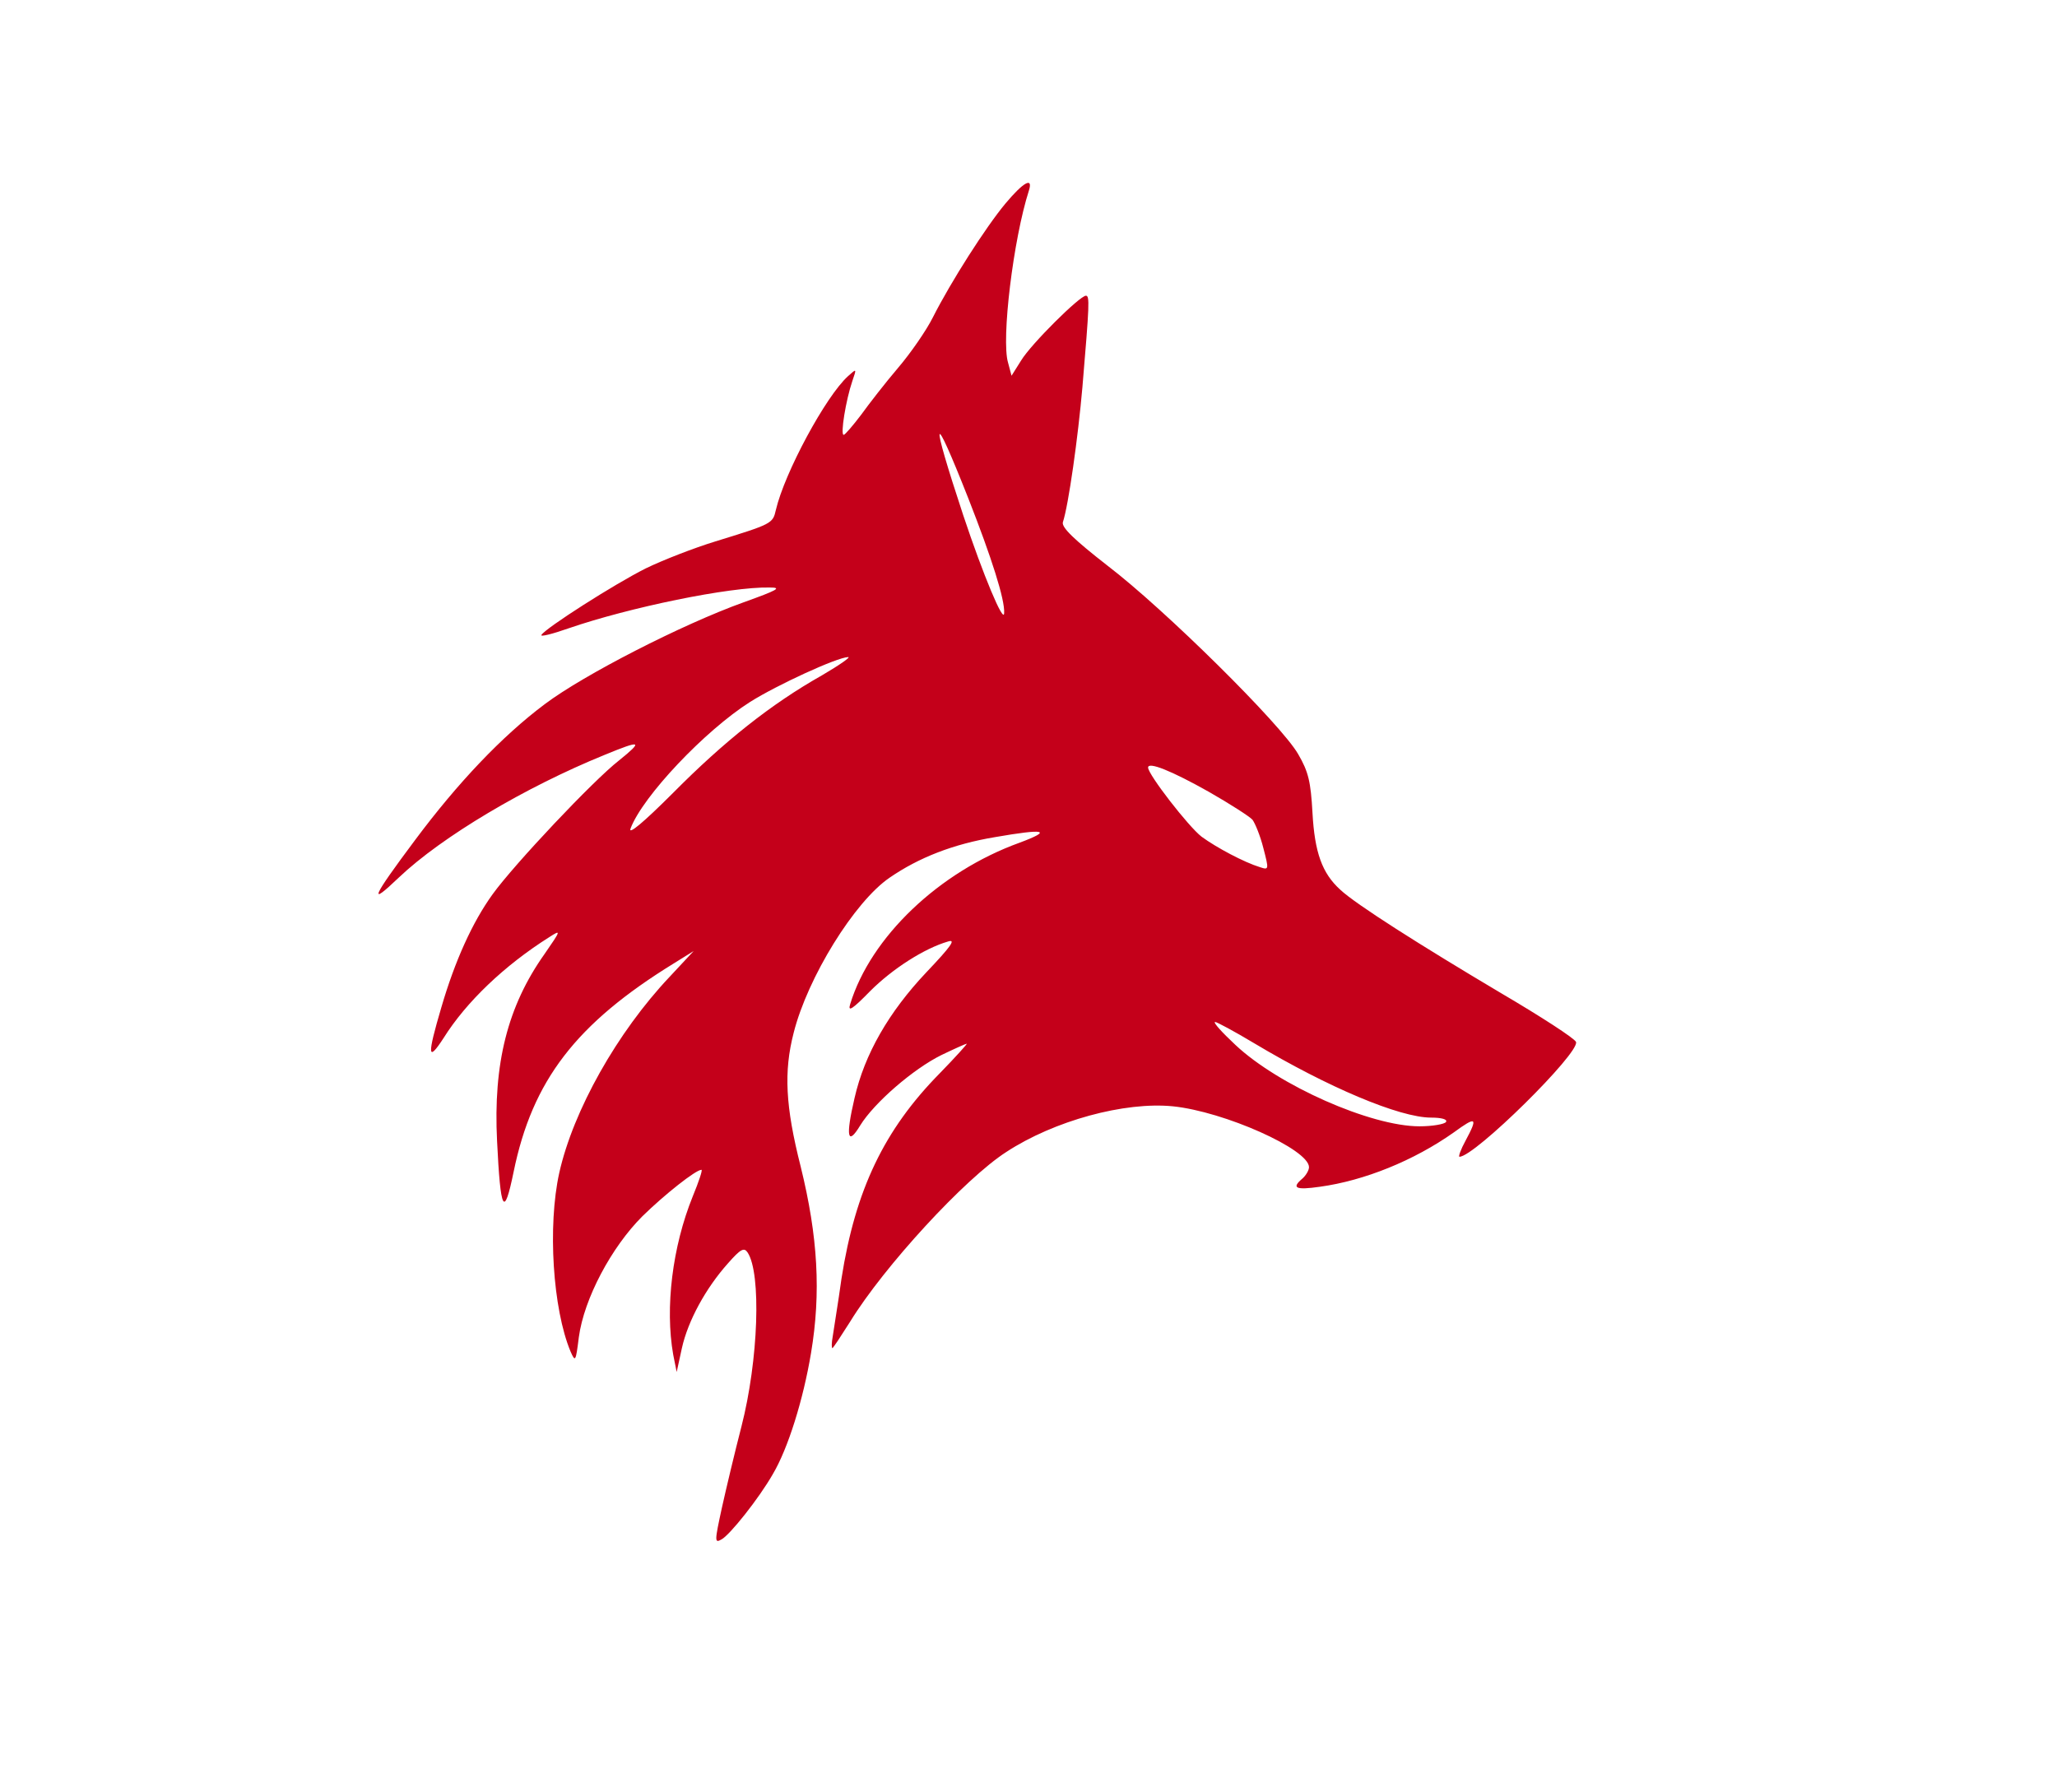
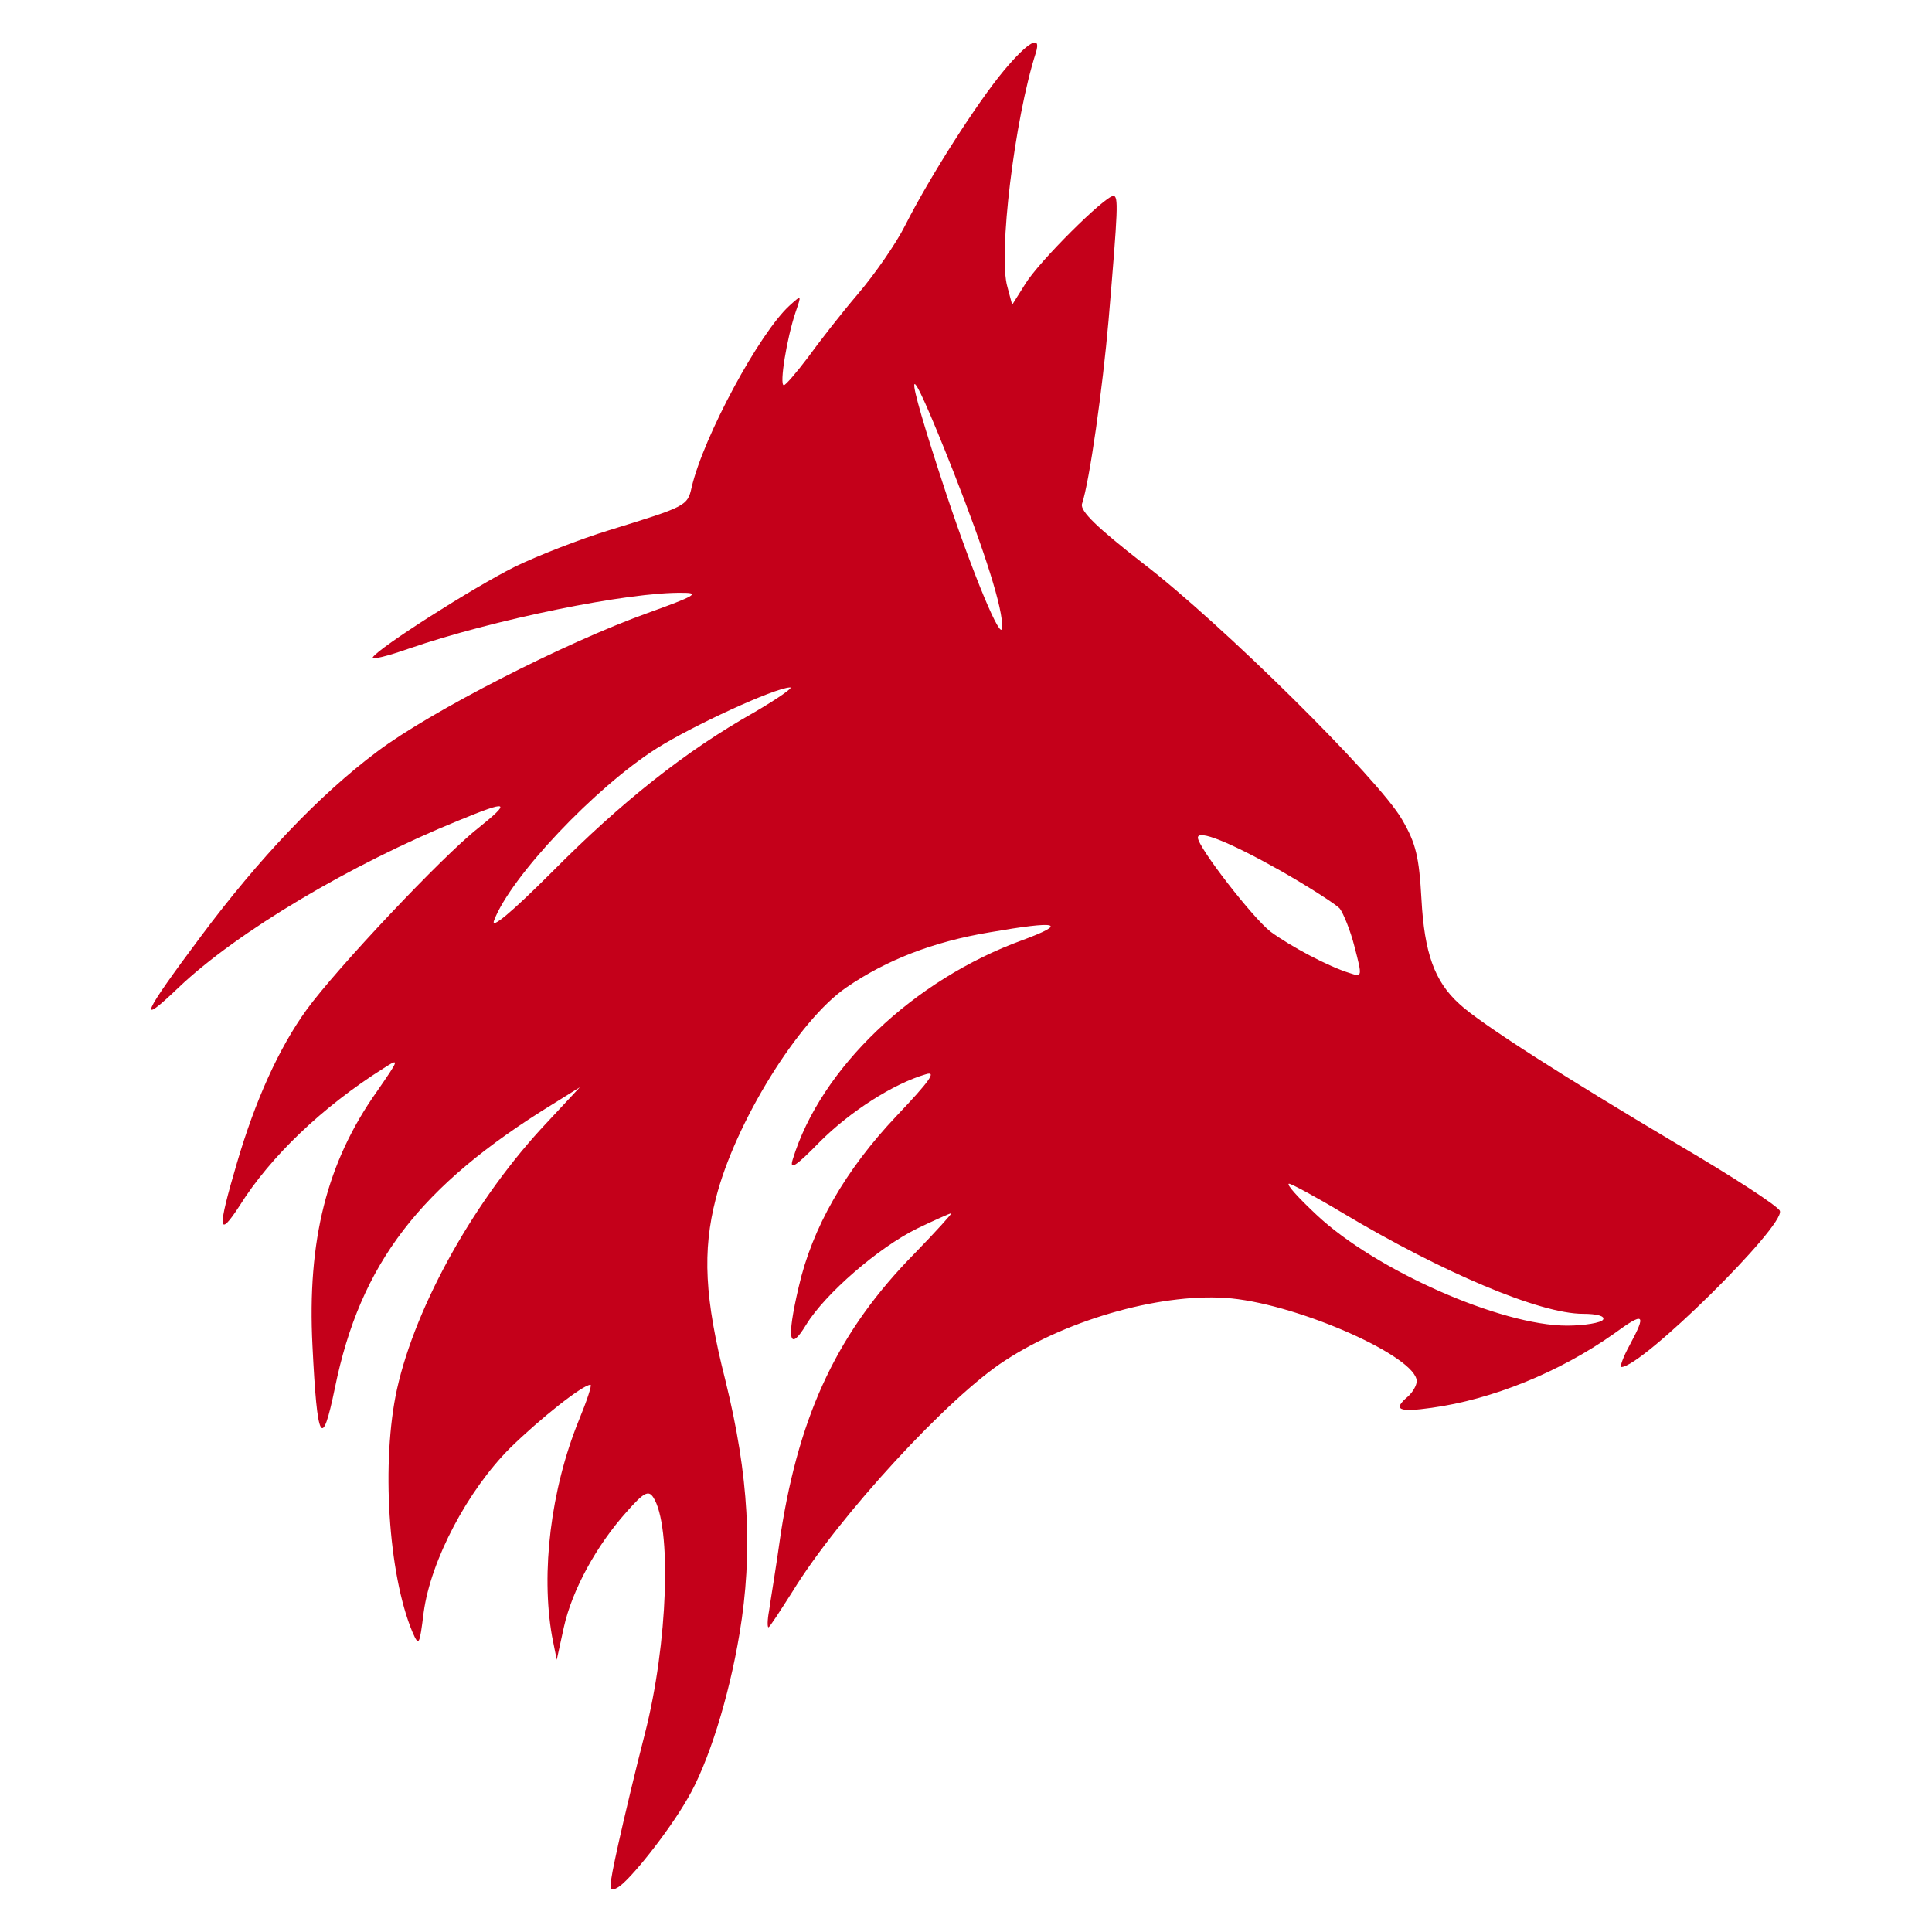
- <svg xmlns="http://www.w3.org/2000/svg" viewBox="0 0 473 412" fill="#C4001A">
-   <g transform="translate(0,412) scale(0.1,-0.1)">
+ <svg xmlns="http://www.w3.org/2000/svg" viewBox="61.47 34.87 326.65 326.65" fill="#C4001A">
+   <g transform="translate(0,412) scale(0.1,-0.1)" fill="#C4001A" stroke="none">
    <path d="M2312 3652 c-45 -54 -125 -179 -167 -262 -15 -30 -51 -82 -80 -116 -29 -34 -67 -83 -85 -108 -19 -25 -37 -46 -40 -46 -8 0 5 80 20 124 10 29 10 29 -10 11 -51 -46 -146 -222 -166 -308 -7 -31 -9 -32 -139 -72 -49 -15 -121 -43 -160 -62 -72 -36 -230 -137 -240 -153 -3 -5 25 2 62 15 139 48 371 96 463 94 29 0 18 -6 -60 -34 -142 -51 -368 -167 -457 -234 -99 -74 -201 -182 -298 -312 -101 -135 -109 -155 -38 -87 99 94 291 208 473 282 85 35 90 33 33 -13 -59 -46 -240 -238 -290 -307 -47 -65 -87 -154 -118 -260 -33 -112 -32 -128 5 -71 52 83 140 167 243 232 28 18 27 16 -11 -39 -85 -120 -118 -252 -109 -430 8 -163 16 -178 38 -71 43 210 143 341 369 480 l45 28 -55 -59 c-121 -128 -222 -308 -254 -451 -27 -122 -15 -313 26 -411 11 -25 12 -23 19 33 12 89 75 207 146 278 51 50 123 107 136 107 3 0 -6 -27 -20 -61 -47 -116 -64 -256 -45 -364 l8 -40 12 55 c14 63 55 138 106 195 29 33 37 37 45 25 32 -48 25 -248 -14 -400 -15 -58 -35 -142 -45 -187 -17 -78 -17 -82 -1 -73 19 10 86 94 118 150 35 59 70 171 88 279 23 138 16 267 -24 429 -35 138 -39 218 -16 307 32 127 140 302 221 357 67 46 146 77 242 93 115 20 134 16 56 -13 -185 -67 -342 -217 -389 -371 -6 -19 5 -12 46 30 51 51 124 98 179 114 19 6 7 -11 -50 -71 -86 -91 -142 -188 -165 -289 -21 -90 -16 -111 13 -63 32 52 122 130 187 162 29 14 56 26 58 26 2 0 -26 -31 -62 -68 -128 -130 -194 -268 -226 -472 -8 -58 -18 -117 -20 -132 -3 -16 -3 -28 -1 -28 2 0 20 28 41 61 78 127 264 329 359 390 110 72 272 116 383 105 118 -12 313 -99 313 -140 0 -7 -7 -19 -15 -26 -26 -22 -16 -27 40 -19 102 14 216 60 308 125 52 38 56 35 27 -19 -11 -20 -17 -37 -14 -37 35 0 277 239 268 264 -3 8 -80 58 -172 112 -187 111 -335 205 -370 238 -42 38 -59 86 -64 177 -4 71 -9 94 -33 135 -39 68 -307 333 -438 433 -77 60 -106 88 -103 100 13 39 35 196 45 311 16 190 17 210 8 210 -14 0 -126 -111 -149 -149 l-22 -35 -8 30 c-16 53 12 284 48 396 10 32 -13 19 -54 -30z m-85 -679 c53 -135 84 -232 82 -263 -1 -25 -48 87 -94 225 -77 233 -72 251 12 38z m-337 -406 c-117 -66 -225 -152 -342 -270 -69 -69 -104 -98 -98 -82 28 74 171 225 275 291 62 39 199 102 225 103 8 1 -19 -18 -60 -42z m890 -268 c49 -28 94 -57 100 -64 6 -8 18 -37 25 -65 13 -50 13 -51 -8 -44 -36 11 -100 45 -134 70 -30 23 -123 143 -123 159 0 14 53 -7 140 -56z m104 -578 c169 -101 334 -171 407 -171 24 0 38 -4 34 -10 -3 -5 -31 -10 -61 -10 -112 0 -324 94 -423 187 -31 29 -52 52 -47 53 4 0 45 -22 90 -49z" />
  </g>
</svg>
